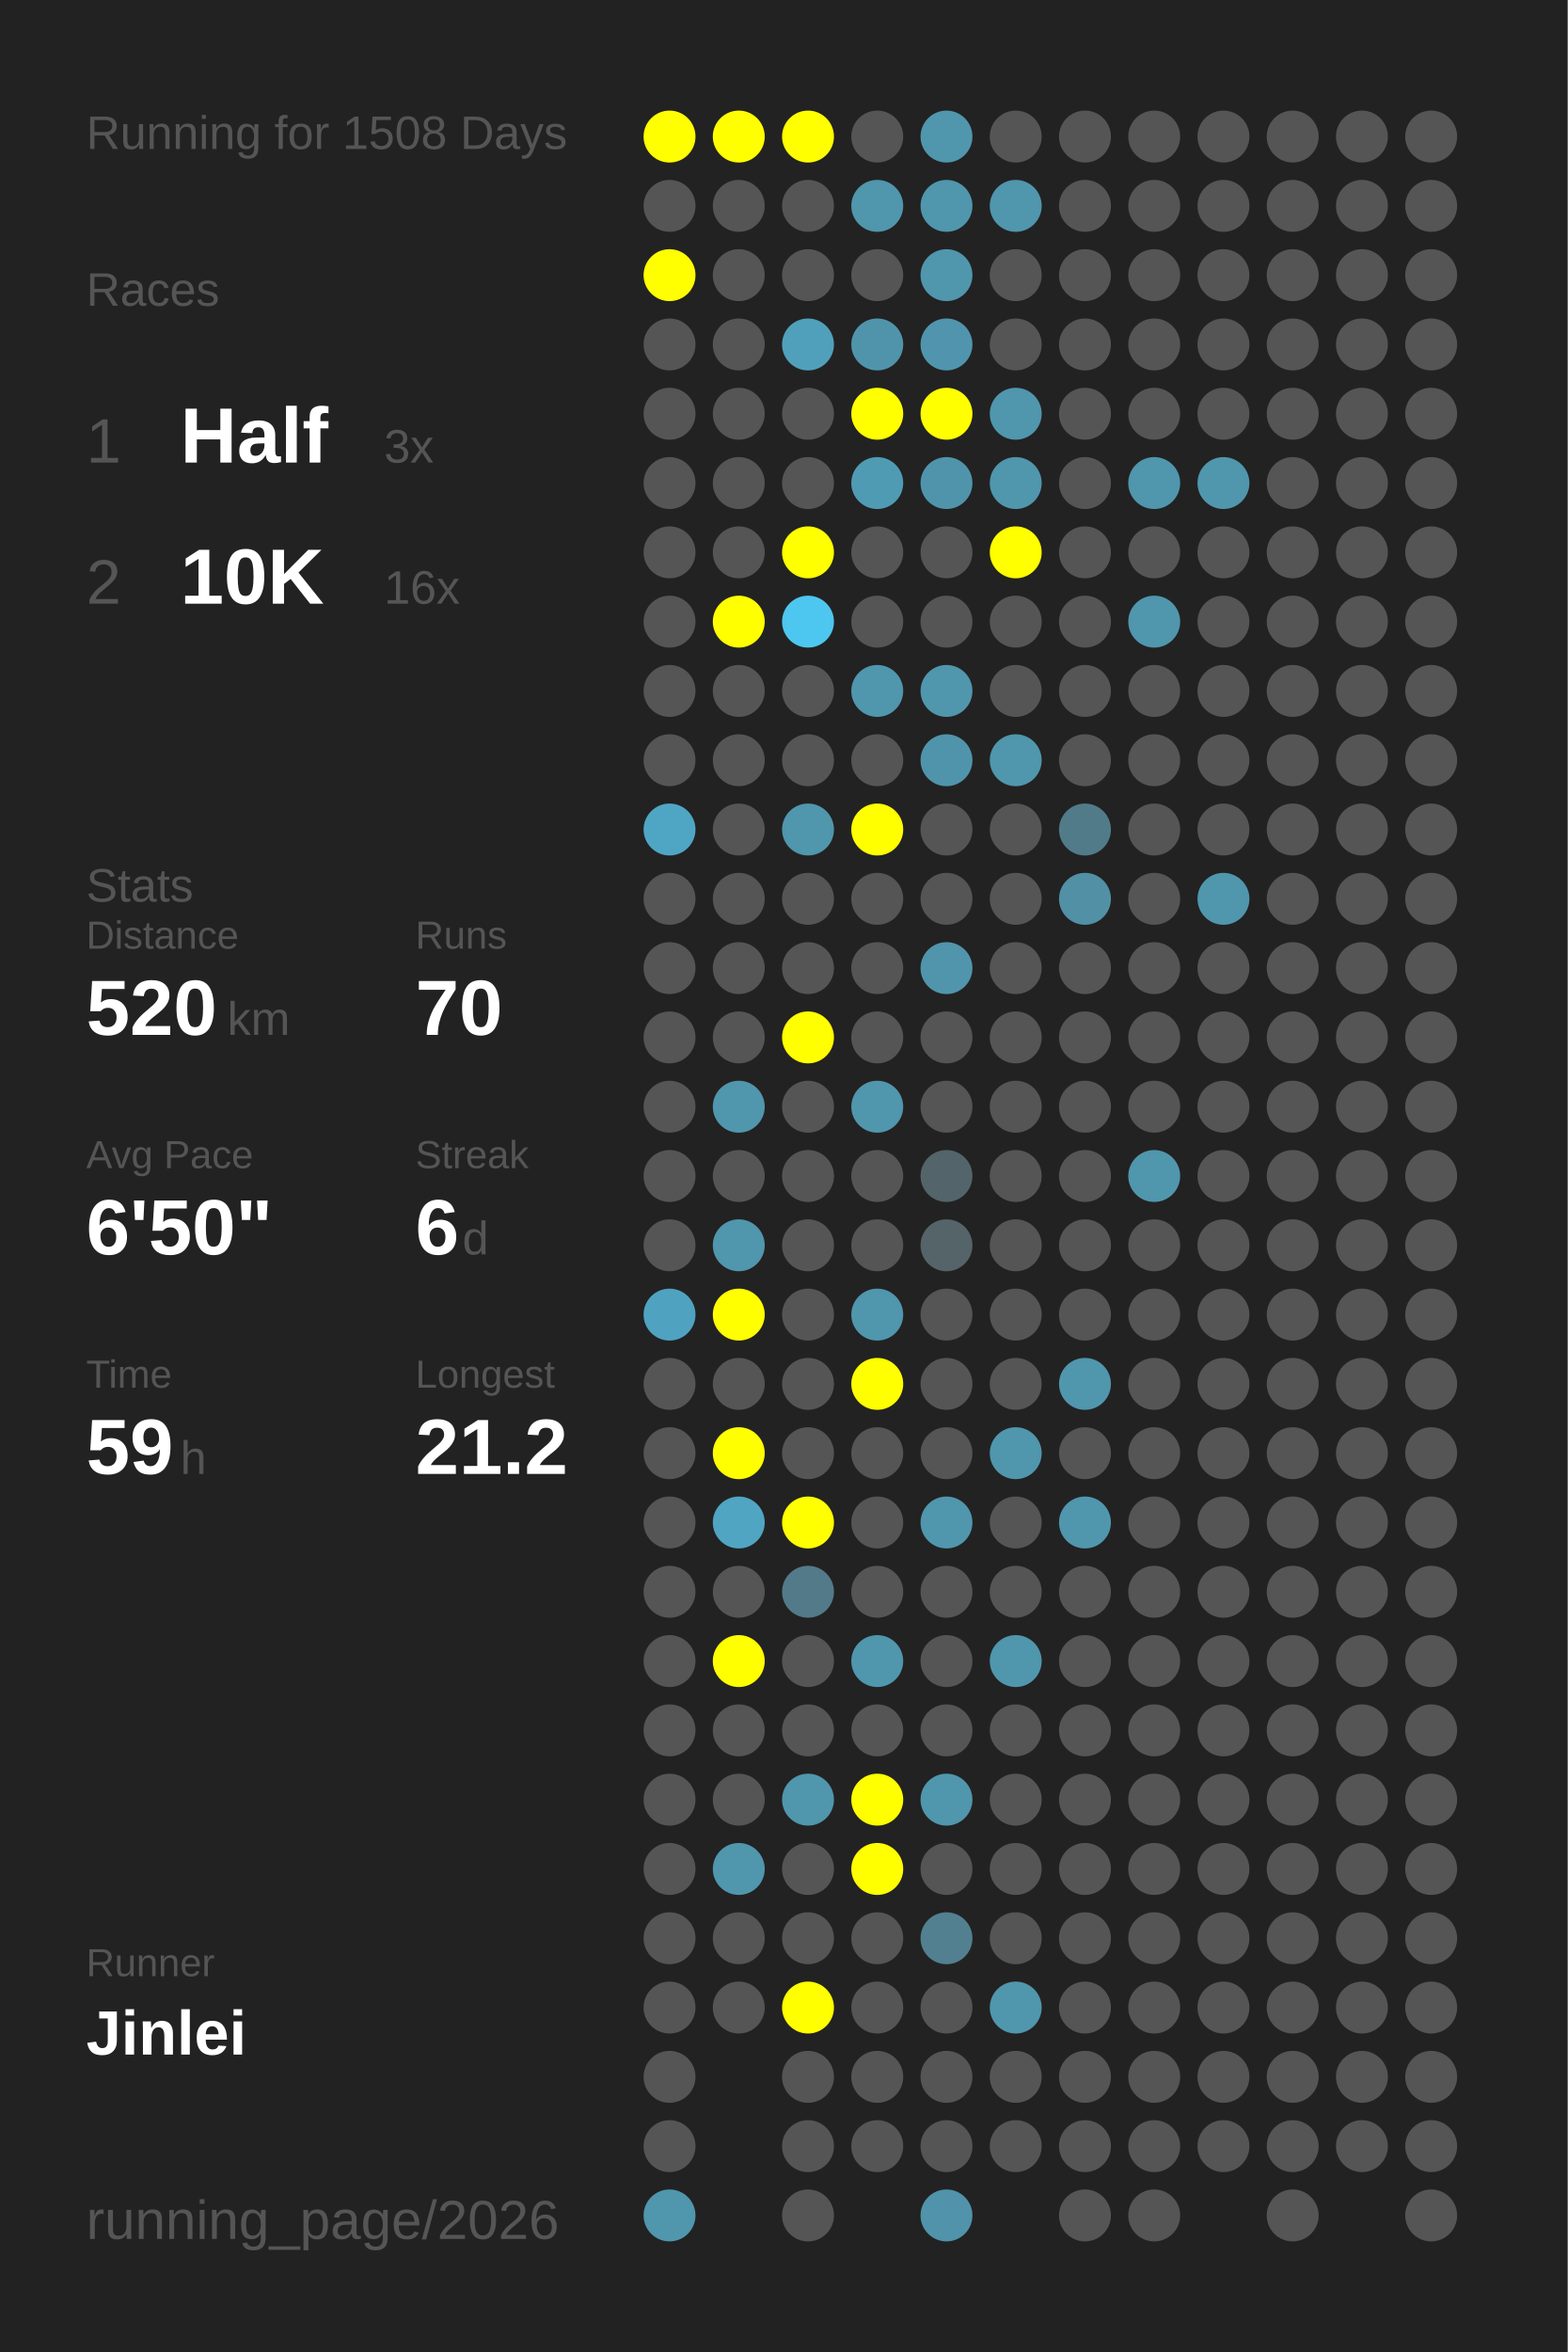
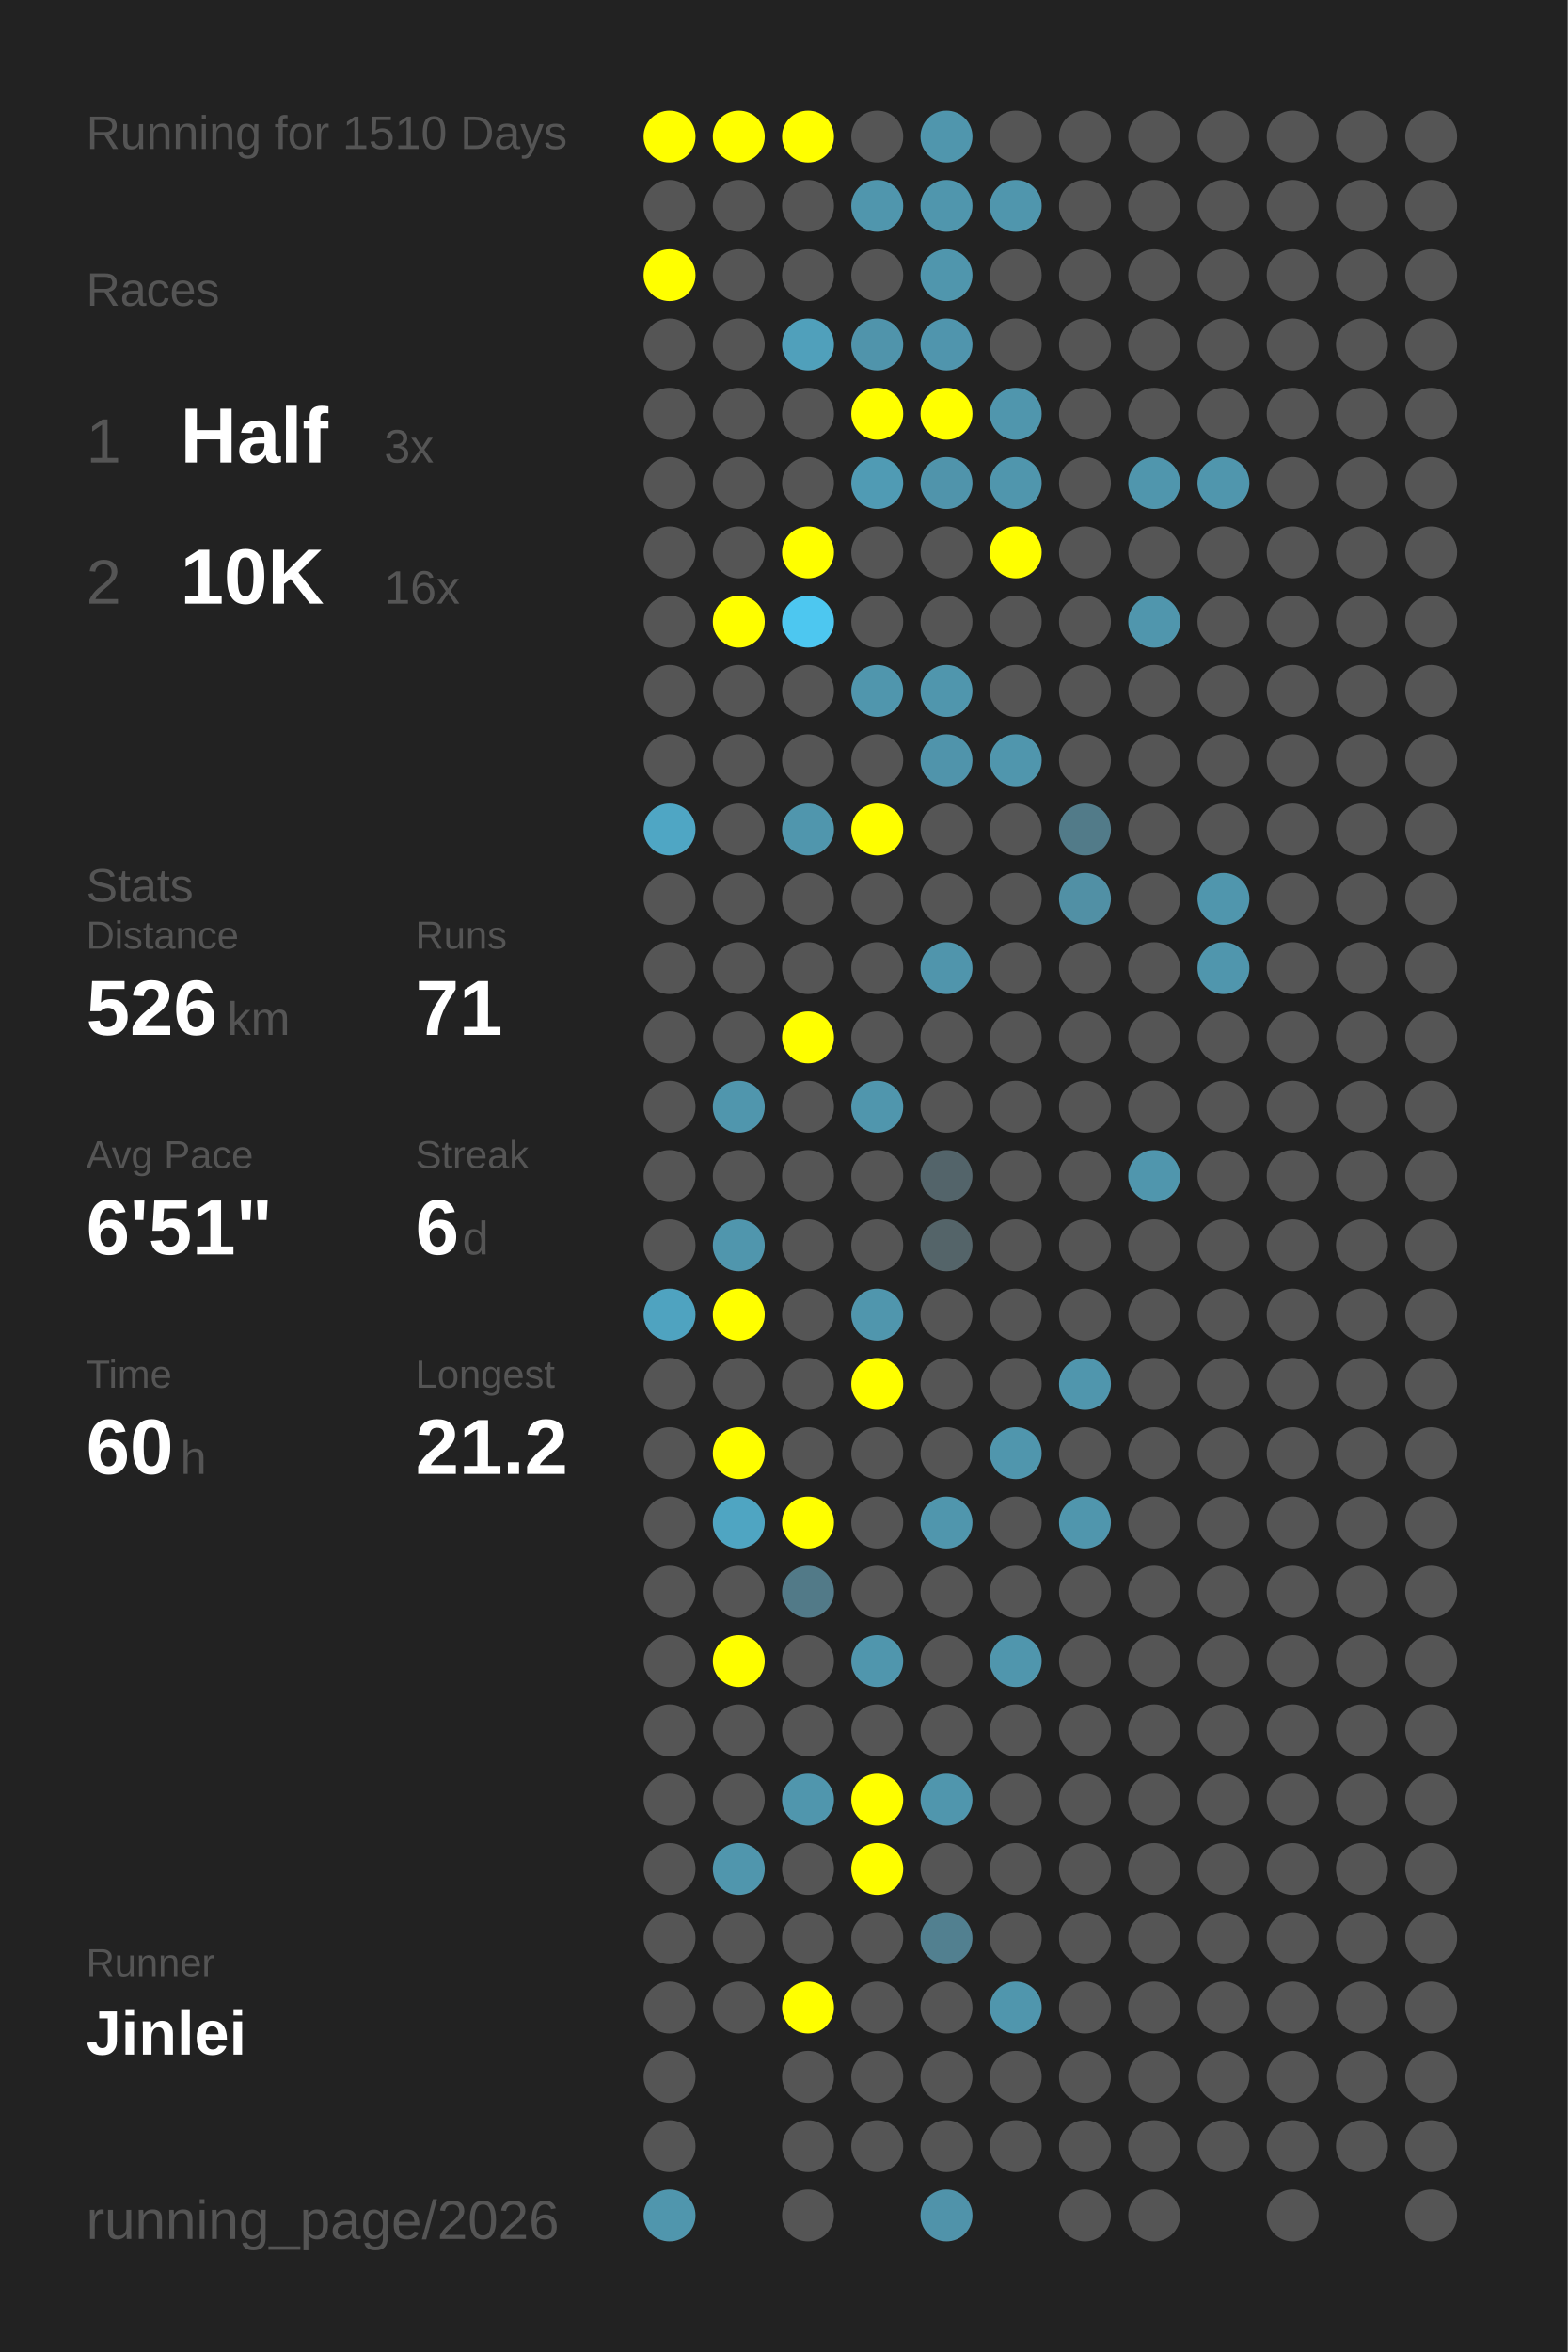
<svg xmlns="http://www.w3.org/2000/svg" baseProfile="full" height="300mm" version="1.1" viewBox="0,0,200,300" width="200mm">
  <defs />
  <rect fill="#222222" height="300" width="200" x="0" y="0" />
-   <text fill="#555555" style="font-size:6px; font-family:Arial;" x="11" y="19">Running for 1508 Days</text>
+   <text fill="#555555" style="font-size:6px; font-family:Arial;" x="11" y="19">Running for 1510 Days</text>
  <text fill="#555555" style="font-size:6px; font-family:Arial;" x="11" y="39">Races</text>
  <text fill="#555555" style="font-size:8px; font-family:Arial;" x="11" y="59">1</text>
  <text fill="#FFFFFF" style="font-size:10px; font-family:Arial; font-weight:bold;" x="23" y="59">Half</text>
  <text fill="#555555" style="font-size:6px; font-family:Arial;" x="49" y="59">3x</text>
  <text fill="#555555" style="font-size:8px; font-family:Arial;" x="11" y="77">2</text>
  <text fill="#FFFFFF" style="font-size:10px; font-family:Arial; font-weight:bold;" x="23" y="77">10K</text>
  <text fill="#555555" style="font-size:6px; font-family:Arial;" x="49" y="77">16x</text>
  <text fill="#555555" style="font-size:6px; font-family:Arial;" x="11" y="115">Stats</text>
  <text fill="#555555" style="font-size:5px; font-family:Arial;" x="11" y="121">Distance</text>
-   <text fill="#FFFFFF" style="font-size:10px; font-family:Arial; font-weight:bold;" x="11" y="132">520</text>
+   <text fill="#FFFFFF" style="font-size:10px; font-family:Arial; font-weight:bold;" x="11" y="132">526</text>
  <text fill="#555555" style="font-size:6px; font-family:Arial;" x="29" y="132">km</text>
  <text fill="#555555" style="font-size:5px; font-family:Arial;" x="53" y="121">Runs</text>
-   <text fill="#FFFFFF" style="font-size:10px; font-family:Arial; font-weight:bold;" x="53" y="132">70</text>
+   <text fill="#FFFFFF" style="font-size:10px; font-family:Arial; font-weight:bold;" x="53" y="132">71</text>
  <text fill="#555555" style="font-size:5px; font-family:Arial;" x="11" y="149">Avg Pace</text>
-   <text fill="#FFFFFF" style="font-size:10px; font-family:Arial; font-weight:bold;" x="11" y="160">6'50"</text>
+   <text fill="#FFFFFF" style="font-size:10px; font-family:Arial; font-weight:bold;" x="11" y="160">6'51"</text>
  <text fill="#555555" style="font-size:5px; font-family:Arial;" x="53" y="149">Streak</text>
  <text fill="#FFFFFF" style="font-size:10px; font-family:Arial; font-weight:bold;" x="53" y="160">6</text>
  <text fill="#555555" style="font-size:6px; font-family:Arial;" x="59" y="160">d</text>
  <text fill="#555555" style="font-size:5px; font-family:Arial;" x="11" y="177">Time</text>
-   <text fill="#FFFFFF" style="font-size:10px; font-family:Arial; font-weight:bold;" x="11" y="188">59</text>
+   <text fill="#FFFFFF" style="font-size:10px; font-family:Arial; font-weight:bold;" x="11" y="188">60</text>
  <text fill="#555555" style="font-size:6px; font-family:Arial;" x="23" y="188">h</text>
  <text fill="#555555" style="font-size:5px; font-family:Arial;" x="53" y="177">Longest</text>
  <text fill="#FFFFFF" style="font-size:10px; font-family:Arial; font-weight:bold;" x="53" y="188">21.2</text>
  <text fill="#555555" style="font-size:5px; font-family:Arial;" x="11" y="252.065">Runner</text>
  <text fill="#FFFFFF" style="font-size:8px; font-family:Arial; font-weight:bold;" x="11" y="262.065">Jinlei</text>
  <text fill="#555555" style="font-size:7px; font-family:Arial;" x="11" y="285.581">running_page/2026</text>
  <circle cx="85.417" cy="17.419" fill="#FFFF00" r="3.312" />
  <circle cx="85.417" cy="26.258" fill="#555555" r="3.312" />
  <circle cx="85.417" cy="35.097" fill="#FFFF00" r="3.312" />
  <circle cx="85.417" cy="43.935" fill="#555555" r="3.312" />
  <circle cx="85.417" cy="52.774" fill="#555555" r="3.312" />
  <circle cx="85.417" cy="61.613" fill="#555555" r="3.312" />
  <circle cx="85.417" cy="70.452" fill="#555555" r="3.312" />
  <circle cx="85.417" cy="79.29" fill="#555555" r="3.312" />
  <circle cx="85.417" cy="88.129" fill="#555555" r="3.312" />
  <circle cx="85.417" cy="96.968" fill="#555555" r="3.312" />
  <circle cx="85.417" cy="105.806" fill="#4fa6c4" r="3.312" />
  <circle cx="85.417" cy="114.645" fill="#555555" r="3.312" />
  <circle cx="85.417" cy="123.484" fill="#555555" r="3.312" />
  <circle cx="85.417" cy="132.323" fill="#555555" r="3.312" />
  <circle cx="85.417" cy="141.161" fill="#555555" r="3.312" />
  <circle cx="85.417" cy="150" fill="#555555" r="3.312" />
  <circle cx="85.417" cy="158.839" fill="#555555" r="3.312" />
  <circle cx="85.417" cy="167.677" fill="#4fa3c0" r="3.312" />
  <circle cx="85.417" cy="176.516" fill="#555555" r="3.312" />
  <circle cx="85.417" cy="185.355" fill="#555555" r="3.312" />
  <circle cx="85.417" cy="194.194" fill="#555555" r="3.312" />
  <circle cx="85.417" cy="203.032" fill="#555555" r="3.312" />
  <circle cx="85.417" cy="211.871" fill="#555555" r="3.312" />
  <circle cx="85.417" cy="220.71" fill="#555555" r="3.312" />
  <circle cx="85.417" cy="229.548" fill="#555555" r="3.312" />
  <circle cx="85.417" cy="238.387" fill="#555555" r="3.312" />
  <circle cx="85.417" cy="247.226" fill="#555555" r="3.312" />
  <circle cx="85.417" cy="256.065" fill="#555555" r="3.312" />
  <circle cx="85.417" cy="264.903" fill="#555555" r="3.312" />
  <circle cx="85.417" cy="273.742" fill="#555555" r="3.312" />
  <circle cx="85.417" cy="282.581" fill="#5096ad" r="3.312" />
  <circle cx="94.25" cy="17.419" fill="#FFFF00" r="3.312" />
  <circle cx="94.25" cy="26.258" fill="#555555" r="3.312" />
  <circle cx="94.25" cy="35.097" fill="#555555" r="3.312" />
  <circle cx="94.25" cy="43.935" fill="#555555" r="3.312" />
  <circle cx="94.25" cy="52.774" fill="#555555" r="3.312" />
  <circle cx="94.25" cy="61.613" fill="#555555" r="3.312" />
  <circle cx="94.25" cy="70.452" fill="#555555" r="3.312" />
  <circle cx="94.25" cy="79.29" fill="#FFFF00" r="3.312" />
  <circle cx="94.25" cy="88.129" fill="#555555" r="3.312" />
  <circle cx="94.25" cy="96.968" fill="#555555" r="3.312" />
  <circle cx="94.25" cy="105.806" fill="#555555" r="3.312" />
  <circle cx="94.25" cy="114.645" fill="#555555" r="3.312" />
  <circle cx="94.25" cy="123.484" fill="#555555" r="3.312" />
  <circle cx="94.25" cy="132.323" fill="#555555" r="3.312" />
  <circle cx="94.25" cy="141.161" fill="#5096ad" r="3.312" />
  <circle cx="94.25" cy="150" fill="#555555" r="3.312" />
  <circle cx="94.25" cy="158.839" fill="#5096ad" r="3.312" />
  <circle cx="94.25" cy="167.677" fill="#FFFF00" r="3.312" />
  <circle cx="94.25" cy="176.516" fill="#555555" r="3.312" />
  <circle cx="94.25" cy="185.355" fill="#FFFF00" r="3.312" />
  <circle cx="94.25" cy="194.194" fill="#4fa5c2" r="3.312" />
  <circle cx="94.25" cy="203.032" fill="#555555" r="3.312" />
  <circle cx="94.25" cy="211.871" fill="#FFFF00" r="3.312" />
  <circle cx="94.25" cy="220.71" fill="#555555" r="3.312" />
  <circle cx="94.25" cy="229.548" fill="#555555" r="3.312" />
  <circle cx="94.25" cy="238.387" fill="#5096ad" r="3.312" />
  <circle cx="94.25" cy="247.226" fill="#555555" r="3.312" />
  <circle cx="94.25" cy="256.065" fill="#555555" r="3.312" />
  <circle cx="103.083" cy="17.419" fill="#FFFF00" r="3.312" />
  <circle cx="103.083" cy="26.258" fill="#555555" r="3.312" />
  <circle cx="103.083" cy="35.097" fill="#555555" r="3.312" />
  <circle cx="103.083" cy="43.935" fill="#50a0bb" r="3.312" />
  <circle cx="103.083" cy="52.774" fill="#555555" r="3.312" />
  <circle cx="103.083" cy="61.613" fill="#555555" r="3.312" />
  <circle cx="103.083" cy="70.452" fill="#FFFF00" r="3.312" />
  <circle cx="103.083" cy="79.29" fill="#4dc7f0" r="3.312" />
  <circle cx="103.083" cy="88.129" fill="#555555" r="3.312" />
  <circle cx="103.083" cy="96.968" fill="#555555" r="3.312" />
  <circle cx="103.083" cy="105.806" fill="#5096ad" r="3.312" />
  <circle cx="103.083" cy="114.645" fill="#555555" r="3.312" />
  <circle cx="103.083" cy="123.484" fill="#555555" r="3.312" />
  <circle cx="103.083" cy="132.323" fill="#FFFF00" r="3.312" />
  <circle cx="103.083" cy="141.161" fill="#555555" r="3.312" />
  <circle cx="103.083" cy="150" fill="#555555" r="3.312" />
  <circle cx="103.083" cy="158.839" fill="#555555" r="3.312" />
  <circle cx="103.083" cy="167.677" fill="#555555" r="3.312" />
  <circle cx="103.083" cy="176.516" fill="#555555" r="3.312" />
  <circle cx="103.083" cy="185.355" fill="#555555" r="3.312" />
  <circle cx="103.083" cy="194.194" fill="#FFFF00" r="3.312" />
  <circle cx="103.083" cy="203.032" fill="#527a88" r="3.312" />
  <circle cx="103.083" cy="211.871" fill="#555555" r="3.312" />
  <circle cx="103.083" cy="220.71" fill="#555555" r="3.312" />
  <circle cx="103.083" cy="229.548" fill="#5096ad" r="3.312" />
  <circle cx="103.083" cy="238.387" fill="#555555" r="3.312" />
  <circle cx="103.083" cy="247.226" fill="#555555" r="3.312" />
  <circle cx="103.083" cy="256.065" fill="#FFFF00" r="3.312" />
  <circle cx="103.083" cy="264.903" fill="#555555" r="3.312" />
  <circle cx="103.083" cy="273.742" fill="#555555" r="3.312" />
  <circle cx="103.083" cy="282.581" fill="#555555" r="3.312" />
  <circle cx="111.917" cy="17.419" fill="#555555" r="3.312" />
  <circle cx="111.917" cy="26.258" fill="#5096ad" r="3.312" />
  <circle cx="111.917" cy="35.097" fill="#555555" r="3.312" />
  <circle cx="111.917" cy="43.935" fill="#5094ab" r="3.312" />
  <circle cx="111.917" cy="52.774" fill="#FFFF00" r="3.312" />
  <circle cx="111.917" cy="61.613" fill="#509bb4" r="3.312" />
  <circle cx="111.917" cy="70.452" fill="#555555" r="3.312" />
  <circle cx="111.917" cy="79.29" fill="#555555" r="3.312" />
  <circle cx="111.917" cy="88.129" fill="#5096ad" r="3.312" />
  <circle cx="111.917" cy="96.968" fill="#555555" r="3.312" />
  <circle cx="111.917" cy="105.806" fill="#FFFF00" r="3.312" />
  <circle cx="111.917" cy="114.645" fill="#555555" r="3.312" />
  <circle cx="111.917" cy="123.484" fill="#555555" r="3.312" />
  <circle cx="111.917" cy="132.323" fill="#555555" r="3.312" />
  <circle cx="111.917" cy="141.161" fill="#5096ad" r="3.312" />
  <circle cx="111.917" cy="150" fill="#555555" r="3.312" />
  <circle cx="111.917" cy="158.839" fill="#555555" r="3.312" />
  <circle cx="111.917" cy="167.677" fill="#5096ad" r="3.312" />
  <circle cx="111.917" cy="176.516" fill="#FFFF00" r="3.312" />
  <circle cx="111.917" cy="185.355" fill="#555555" r="3.312" />
  <circle cx="111.917" cy="194.194" fill="#555555" r="3.312" />
  <circle cx="111.917" cy="203.032" fill="#555555" r="3.312" />
  <circle cx="111.917" cy="211.871" fill="#5096ad" r="3.312" />
  <circle cx="111.917" cy="220.71" fill="#555555" r="3.312" />
  <circle cx="111.917" cy="229.548" fill="#FFFF00" r="3.312" />
  <circle cx="111.917" cy="238.387" fill="#FFFF00" r="3.312" />
  <circle cx="111.917" cy="247.226" fill="#555555" r="3.312" />
  <circle cx="111.917" cy="256.065" fill="#555555" r="3.312" />
  <circle cx="111.917" cy="264.903" fill="#555555" r="3.312" />
  <circle cx="111.917" cy="273.742" fill="#555555" r="3.312" />
  <circle cx="120.75" cy="17.419" fill="#5096ad" r="3.312" />
  <circle cx="120.75" cy="26.258" fill="#5096ad" r="3.312" />
  <circle cx="120.75" cy="35.097" fill="#5096ad" r="3.312" />
  <circle cx="120.75" cy="43.935" fill="#5095ad" r="3.312" />
  <circle cx="120.75" cy="52.774" fill="#FFFF00" r="3.312" />
  <circle cx="120.75" cy="61.613" fill="#5094ab" r="3.312" />
  <circle cx="120.75" cy="70.452" fill="#555555" r="3.312" />
  <circle cx="120.75" cy="79.29" fill="#555555" r="3.312" />
  <circle cx="120.75" cy="88.129" fill="#5096ad" r="3.312" />
  <circle cx="120.75" cy="96.968" fill="#5094ab" r="3.312" />
  <circle cx="120.75" cy="105.806" fill="#555555" r="3.312" />
  <circle cx="120.75" cy="114.645" fill="#555555" r="3.312" />
  <circle cx="120.75" cy="123.484" fill="#5095ac" r="3.312" />
  <circle cx="120.75" cy="132.323" fill="#555555" r="3.312" />
  <circle cx="120.75" cy="141.161" fill="#555555" r="3.312" />
  <circle cx="120.75" cy="150" fill="#53646a" r="3.312" />
  <circle cx="120.75" cy="158.839" fill="#546469" r="3.312" />
  <circle cx="120.75" cy="167.677" fill="#555555" r="3.312" />
  <circle cx="120.75" cy="176.516" fill="#555555" r="3.312" />
  <circle cx="120.75" cy="185.355" fill="#555555" r="3.312" />
  <circle cx="120.75" cy="194.194" fill="#5096ad" r="3.312" />
  <circle cx="120.75" cy="203.032" fill="#555555" r="3.312" />
  <circle cx="120.75" cy="211.871" fill="#555555" r="3.312" />
  <circle cx="120.75" cy="220.71" fill="#555555" r="3.312" />
  <circle cx="120.75" cy="229.548" fill="#5096ad" r="3.312" />
  <circle cx="120.75" cy="238.387" fill="#555555" r="3.312" />
  <circle cx="120.75" cy="247.226" fill="#528090" r="3.312" />
  <circle cx="120.75" cy="256.065" fill="#555555" r="3.312" />
  <circle cx="120.75" cy="264.903" fill="#555555" r="3.312" />
  <circle cx="120.75" cy="273.742" fill="#555555" r="3.312" />
  <circle cx="120.75" cy="282.581" fill="#5093aa" r="3.312" />
  <circle cx="129.583" cy="17.419" fill="#555555" r="3.312" />
  <circle cx="129.583" cy="26.258" fill="#5096ad" r="3.312" />
  <circle cx="129.583" cy="35.097" fill="#555555" r="3.312" />
  <circle cx="129.583" cy="43.935" fill="#555555" r="3.312" />
  <circle cx="129.583" cy="52.774" fill="#5096ad" r="3.312" />
  <circle cx="129.583" cy="61.613" fill="#5096ad" r="3.312" />
  <circle cx="129.583" cy="70.452" fill="#FFFF00" r="3.312" />
  <circle cx="129.583" cy="79.29" fill="#555555" r="3.312" />
  <circle cx="129.583" cy="88.129" fill="#555555" r="3.312" />
  <circle cx="129.583" cy="96.968" fill="#5096ad" r="3.312" />
  <circle cx="129.583" cy="105.806" fill="#555555" r="3.312" />
  <circle cx="129.583" cy="114.645" fill="#555555" r="3.312" />
  <circle cx="129.583" cy="123.484" fill="#555555" r="3.312" />
  <circle cx="129.583" cy="132.323" fill="#555555" r="3.312" />
  <circle cx="129.583" cy="141.161" fill="#555555" r="3.312" />
  <circle cx="129.583" cy="150" fill="#555555" r="3.312" />
  <circle cx="129.583" cy="158.839" fill="#555555" r="3.312" />
  <circle cx="129.583" cy="167.677" fill="#555555" r="3.312" />
  <circle cx="129.583" cy="176.516" fill="#555555" r="3.312" />
  <circle cx="129.583" cy="185.355" fill="#5096ad" r="3.312" />
  <circle cx="129.583" cy="194.194" fill="#555555" r="3.312" />
  <circle cx="129.583" cy="203.032" fill="#555555" r="3.312" />
  <circle cx="129.583" cy="211.871" fill="#5096ad" r="3.312" />
  <circle cx="129.583" cy="220.71" fill="#555555" r="3.312" />
  <circle cx="129.583" cy="229.548" fill="#555555" r="3.312" />
  <circle cx="129.583" cy="238.387" fill="#555555" r="3.312" />
  <circle cx="129.583" cy="247.226" fill="#555555" r="3.312" />
  <circle cx="129.583" cy="256.065" fill="#5096ad" r="3.312" />
  <circle cx="129.583" cy="264.903" fill="#555555" r="3.312" />
  <circle cx="129.583" cy="273.742" fill="#555555" r="3.312" />
  <circle cx="138.417" cy="17.419" fill="#555555" r="3.312" />
  <circle cx="138.417" cy="26.258" fill="#555555" r="3.312" />
  <circle cx="138.417" cy="35.097" fill="#555555" r="3.312" />
  <circle cx="138.417" cy="43.935" fill="#555555" r="3.312" />
  <circle cx="138.417" cy="52.774" fill="#555555" r="3.312" />
  <circle cx="138.417" cy="61.613" fill="#555555" r="3.312" />
  <circle cx="138.417" cy="70.452" fill="#555555" r="3.312" />
  <circle cx="138.417" cy="79.29" fill="#555555" r="3.312" />
  <circle cx="138.417" cy="88.129" fill="#555555" r="3.312" />
  <circle cx="138.417" cy="96.968" fill="#555555" r="3.312" />
  <circle cx="138.417" cy="105.806" fill="#527b89" r="3.312" />
  <circle cx="138.417" cy="114.645" fill="#5190a5" r="3.312" />
  <circle cx="138.417" cy="123.484" fill="#555555" r="3.312" />
  <circle cx="138.417" cy="132.323" fill="#555555" r="3.312" />
  <circle cx="138.417" cy="141.161" fill="#555555" r="3.312" />
  <circle cx="138.417" cy="150" fill="#555555" r="3.312" />
  <circle cx="138.417" cy="158.839" fill="#555555" r="3.312" />
  <circle cx="138.417" cy="167.677" fill="#555555" r="3.312" />
  <circle cx="138.417" cy="176.516" fill="#5096ad" r="3.312" />
  <circle cx="138.417" cy="185.355" fill="#555555" r="3.312" />
  <circle cx="138.417" cy="194.194" fill="#5096ad" r="3.312" />
  <circle cx="138.417" cy="203.032" fill="#555555" r="3.312" />
  <circle cx="138.417" cy="211.871" fill="#555555" r="3.312" />
  <circle cx="138.417" cy="220.71" fill="#555555" r="3.312" />
  <circle cx="138.417" cy="229.548" fill="#555555" r="3.312" />
  <circle cx="138.417" cy="238.387" fill="#555555" r="3.312" />
  <circle cx="138.417" cy="247.226" fill="#555555" r="3.312" />
  <circle cx="138.417" cy="256.065" fill="#555555" r="3.312" />
  <circle cx="138.417" cy="264.903" fill="#555555" r="3.312" />
  <circle cx="138.417" cy="273.742" fill="#555555" r="3.312" />
  <circle cx="138.417" cy="282.581" fill="#555555" r="3.312" />
  <circle cx="147.25" cy="17.419" fill="#555555" r="3.312" />
  <circle cx="147.25" cy="26.258" fill="#555555" r="3.312" />
  <circle cx="147.25" cy="35.097" fill="#555555" r="3.312" />
  <circle cx="147.25" cy="43.935" fill="#555555" r="3.312" />
  <circle cx="147.25" cy="52.774" fill="#555555" r="3.312" />
  <circle cx="147.25" cy="61.613" fill="#5096ad" r="3.312" />
  <circle cx="147.25" cy="70.452" fill="#555555" r="3.312" />
  <circle cx="147.25" cy="79.29" fill="#5096ad" r="3.312" />
  <circle cx="147.25" cy="88.129" fill="#555555" r="3.312" />
  <circle cx="147.25" cy="96.968" fill="#555555" r="3.312" />
  <circle cx="147.25" cy="105.806" fill="#555555" r="3.312" />
  <circle cx="147.25" cy="114.645" fill="#555555" r="3.312" />
  <circle cx="147.25" cy="123.484" fill="#555555" r="3.312" />
  <circle cx="147.25" cy="132.323" fill="#555555" r="3.312" />
  <circle cx="147.25" cy="141.161" fill="#555555" r="3.312" />
  <circle cx="147.25" cy="150" fill="#5096ad" r="3.312" />
  <circle cx="147.25" cy="158.839" fill="#555555" r="3.312" />
  <circle cx="147.25" cy="167.677" fill="#555555" r="3.312" />
  <circle cx="147.25" cy="176.516" fill="#555555" r="3.312" />
  <circle cx="147.25" cy="185.355" fill="#555555" r="3.312" />
  <circle cx="147.25" cy="194.194" fill="#555555" r="3.312" />
  <circle cx="147.25" cy="203.032" fill="#555555" r="3.312" />
  <circle cx="147.25" cy="211.871" fill="#555555" r="3.312" />
  <circle cx="147.25" cy="220.71" fill="#555555" r="3.312" />
  <circle cx="147.25" cy="229.548" fill="#555555" r="3.312" />
  <circle cx="147.25" cy="238.387" fill="#555555" r="3.312" />
  <circle cx="147.25" cy="247.226" fill="#555555" r="3.312" />
  <circle cx="147.25" cy="256.065" fill="#555555" r="3.312" />
  <circle cx="147.25" cy="264.903" fill="#555555" r="3.312" />
  <circle cx="147.25" cy="273.742" fill="#555555" r="3.312" />
  <circle cx="147.25" cy="282.581" fill="#555555" r="3.312" />
  <circle cx="156.083" cy="17.419" fill="#555555" r="3.312" />
  <circle cx="156.083" cy="26.258" fill="#555555" r="3.312" />
  <circle cx="156.083" cy="35.097" fill="#555555" r="3.312" />
  <circle cx="156.083" cy="43.935" fill="#555555" r="3.312" />
  <circle cx="156.083" cy="52.774" fill="#555555" r="3.312" />
  <circle cx="156.083" cy="61.613" fill="#5096ad" r="3.312" />
  <circle cx="156.083" cy="70.452" fill="#555555" r="3.312" />
  <circle cx="156.083" cy="79.29" fill="#555555" r="3.312" />
  <circle cx="156.083" cy="88.129" fill="#555555" r="3.312" />
  <circle cx="156.083" cy="96.968" fill="#555555" r="3.312" />
  <circle cx="156.083" cy="105.806" fill="#555555" r="3.312" />
  <circle cx="156.083" cy="114.645" fill="#5096ad" r="3.312" />
-   <circle cx="156.083" cy="123.484" fill="#555555" r="3.312" />
+   <circle cx="156.083" cy="123.484" fill="#5096ad" r="3.312" />
  <circle cx="156.083" cy="132.323" fill="#555555" r="3.312" />
  <circle cx="156.083" cy="141.161" fill="#555555" r="3.312" />
  <circle cx="156.083" cy="150" fill="#555555" r="3.312" />
  <circle cx="156.083" cy="158.839" fill="#555555" r="3.312" />
  <circle cx="156.083" cy="167.677" fill="#555555" r="3.312" />
  <circle cx="156.083" cy="176.516" fill="#555555" r="3.312" />
  <circle cx="156.083" cy="185.355" fill="#555555" r="3.312" />
  <circle cx="156.083" cy="194.194" fill="#555555" r="3.312" />
  <circle cx="156.083" cy="203.032" fill="#555555" r="3.312" />
  <circle cx="156.083" cy="211.871" fill="#555555" r="3.312" />
  <circle cx="156.083" cy="220.71" fill="#555555" r="3.312" />
  <circle cx="156.083" cy="229.548" fill="#555555" r="3.312" />
  <circle cx="156.083" cy="238.387" fill="#555555" r="3.312" />
  <circle cx="156.083" cy="247.226" fill="#555555" r="3.312" />
  <circle cx="156.083" cy="256.065" fill="#555555" r="3.312" />
  <circle cx="156.083" cy="264.903" fill="#555555" r="3.312" />
  <circle cx="156.083" cy="273.742" fill="#555555" r="3.312" />
  <circle cx="164.917" cy="17.419" fill="#555555" r="3.312" />
  <circle cx="164.917" cy="26.258" fill="#555555" r="3.312" />
  <circle cx="164.917" cy="35.097" fill="#555555" r="3.312" />
  <circle cx="164.917" cy="43.935" fill="#555555" r="3.312" />
  <circle cx="164.917" cy="52.774" fill="#555555" r="3.312" />
  <circle cx="164.917" cy="61.613" fill="#555555" r="3.312" />
  <circle cx="164.917" cy="70.452" fill="#555555" r="3.312" />
  <circle cx="164.917" cy="79.29" fill="#555555" r="3.312" />
  <circle cx="164.917" cy="88.129" fill="#555555" r="3.312" />
  <circle cx="164.917" cy="96.968" fill="#555555" r="3.312" />
  <circle cx="164.917" cy="105.806" fill="#555555" r="3.312" />
  <circle cx="164.917" cy="114.645" fill="#555555" r="3.312" />
  <circle cx="164.917" cy="123.484" fill="#555555" r="3.312" />
  <circle cx="164.917" cy="132.323" fill="#555555" r="3.312" />
  <circle cx="164.917" cy="141.161" fill="#555555" r="3.312" />
  <circle cx="164.917" cy="150" fill="#555555" r="3.312" />
  <circle cx="164.917" cy="158.839" fill="#555555" r="3.312" />
  <circle cx="164.917" cy="167.677" fill="#555555" r="3.312" />
  <circle cx="164.917" cy="176.516" fill="#555555" r="3.312" />
  <circle cx="164.917" cy="185.355" fill="#555555" r="3.312" />
  <circle cx="164.917" cy="194.194" fill="#555555" r="3.312" />
  <circle cx="164.917" cy="203.032" fill="#555555" r="3.312" />
  <circle cx="164.917" cy="211.871" fill="#555555" r="3.312" />
  <circle cx="164.917" cy="220.71" fill="#555555" r="3.312" />
  <circle cx="164.917" cy="229.548" fill="#555555" r="3.312" />
  <circle cx="164.917" cy="238.387" fill="#555555" r="3.312" />
  <circle cx="164.917" cy="247.226" fill="#555555" r="3.312" />
  <circle cx="164.917" cy="256.065" fill="#555555" r="3.312" />
  <circle cx="164.917" cy="264.903" fill="#555555" r="3.312" />
  <circle cx="164.917" cy="273.742" fill="#555555" r="3.312" />
  <circle cx="164.917" cy="282.581" fill="#555555" r="3.312" />
  <circle cx="173.75" cy="17.419" fill="#555555" r="3.312" />
  <circle cx="173.75" cy="26.258" fill="#555555" r="3.312" />
  <circle cx="173.75" cy="35.097" fill="#555555" r="3.312" />
  <circle cx="173.75" cy="43.935" fill="#555555" r="3.312" />
  <circle cx="173.75" cy="52.774" fill="#555555" r="3.312" />
  <circle cx="173.75" cy="61.613" fill="#555555" r="3.312" />
  <circle cx="173.75" cy="70.452" fill="#555555" r="3.312" />
  <circle cx="173.75" cy="79.29" fill="#555555" r="3.312" />
  <circle cx="173.75" cy="88.129" fill="#555555" r="3.312" />
  <circle cx="173.75" cy="96.968" fill="#555555" r="3.312" />
  <circle cx="173.75" cy="105.806" fill="#555555" r="3.312" />
  <circle cx="173.75" cy="114.645" fill="#555555" r="3.312" />
  <circle cx="173.75" cy="123.484" fill="#555555" r="3.312" />
  <circle cx="173.75" cy="132.323" fill="#555555" r="3.312" />
  <circle cx="173.75" cy="141.161" fill="#555555" r="3.312" />
  <circle cx="173.75" cy="150" fill="#555555" r="3.312" />
  <circle cx="173.75" cy="158.839" fill="#555555" r="3.312" />
  <circle cx="173.75" cy="167.677" fill="#555555" r="3.312" />
  <circle cx="173.75" cy="176.516" fill="#555555" r="3.312" />
  <circle cx="173.75" cy="185.355" fill="#555555" r="3.312" />
  <circle cx="173.75" cy="194.194" fill="#555555" r="3.312" />
  <circle cx="173.75" cy="203.032" fill="#555555" r="3.312" />
  <circle cx="173.75" cy="211.871" fill="#555555" r="3.312" />
  <circle cx="173.75" cy="220.71" fill="#555555" r="3.312" />
  <circle cx="173.75" cy="229.548" fill="#555555" r="3.312" />
  <circle cx="173.75" cy="238.387" fill="#555555" r="3.312" />
  <circle cx="173.75" cy="247.226" fill="#555555" r="3.312" />
  <circle cx="173.75" cy="256.065" fill="#555555" r="3.312" />
  <circle cx="173.75" cy="264.903" fill="#555555" r="3.312" />
  <circle cx="173.75" cy="273.742" fill="#555555" r="3.312" />
  <circle cx="182.583" cy="17.419" fill="#555555" r="3.312" />
  <circle cx="182.583" cy="26.258" fill="#555555" r="3.312" />
  <circle cx="182.583" cy="35.097" fill="#555555" r="3.312" />
  <circle cx="182.583" cy="43.935" fill="#555555" r="3.312" />
  <circle cx="182.583" cy="52.774" fill="#555555" r="3.312" />
  <circle cx="182.583" cy="61.613" fill="#555555" r="3.312" />
  <circle cx="182.583" cy="70.452" fill="#555555" r="3.312" />
  <circle cx="182.583" cy="79.29" fill="#555555" r="3.312" />
  <circle cx="182.583" cy="88.129" fill="#555555" r="3.312" />
  <circle cx="182.583" cy="96.968" fill="#555555" r="3.312" />
  <circle cx="182.583" cy="105.806" fill="#555555" r="3.312" />
  <circle cx="182.583" cy="114.645" fill="#555555" r="3.312" />
  <circle cx="182.583" cy="123.484" fill="#555555" r="3.312" />
  <circle cx="182.583" cy="132.323" fill="#555555" r="3.312" />
  <circle cx="182.583" cy="141.161" fill="#555555" r="3.312" />
  <circle cx="182.583" cy="150" fill="#555555" r="3.312" />
  <circle cx="182.583" cy="158.839" fill="#555555" r="3.312" />
  <circle cx="182.583" cy="167.677" fill="#555555" r="3.312" />
  <circle cx="182.583" cy="176.516" fill="#555555" r="3.312" />
  <circle cx="182.583" cy="185.355" fill="#555555" r="3.312" />
  <circle cx="182.583" cy="194.194" fill="#555555" r="3.312" />
  <circle cx="182.583" cy="203.032" fill="#555555" r="3.312" />
  <circle cx="182.583" cy="211.871" fill="#555555" r="3.312" />
  <circle cx="182.583" cy="220.71" fill="#555555" r="3.312" />
  <circle cx="182.583" cy="229.548" fill="#555555" r="3.312" />
  <circle cx="182.583" cy="238.387" fill="#555555" r="3.312" />
  <circle cx="182.583" cy="247.226" fill="#555555" r="3.312" />
  <circle cx="182.583" cy="256.065" fill="#555555" r="3.312" />
  <circle cx="182.583" cy="264.903" fill="#555555" r="3.312" />
  <circle cx="182.583" cy="273.742" fill="#555555" r="3.312" />
  <circle cx="182.583" cy="282.581" fill="#555555" r="3.312" />
</svg>
